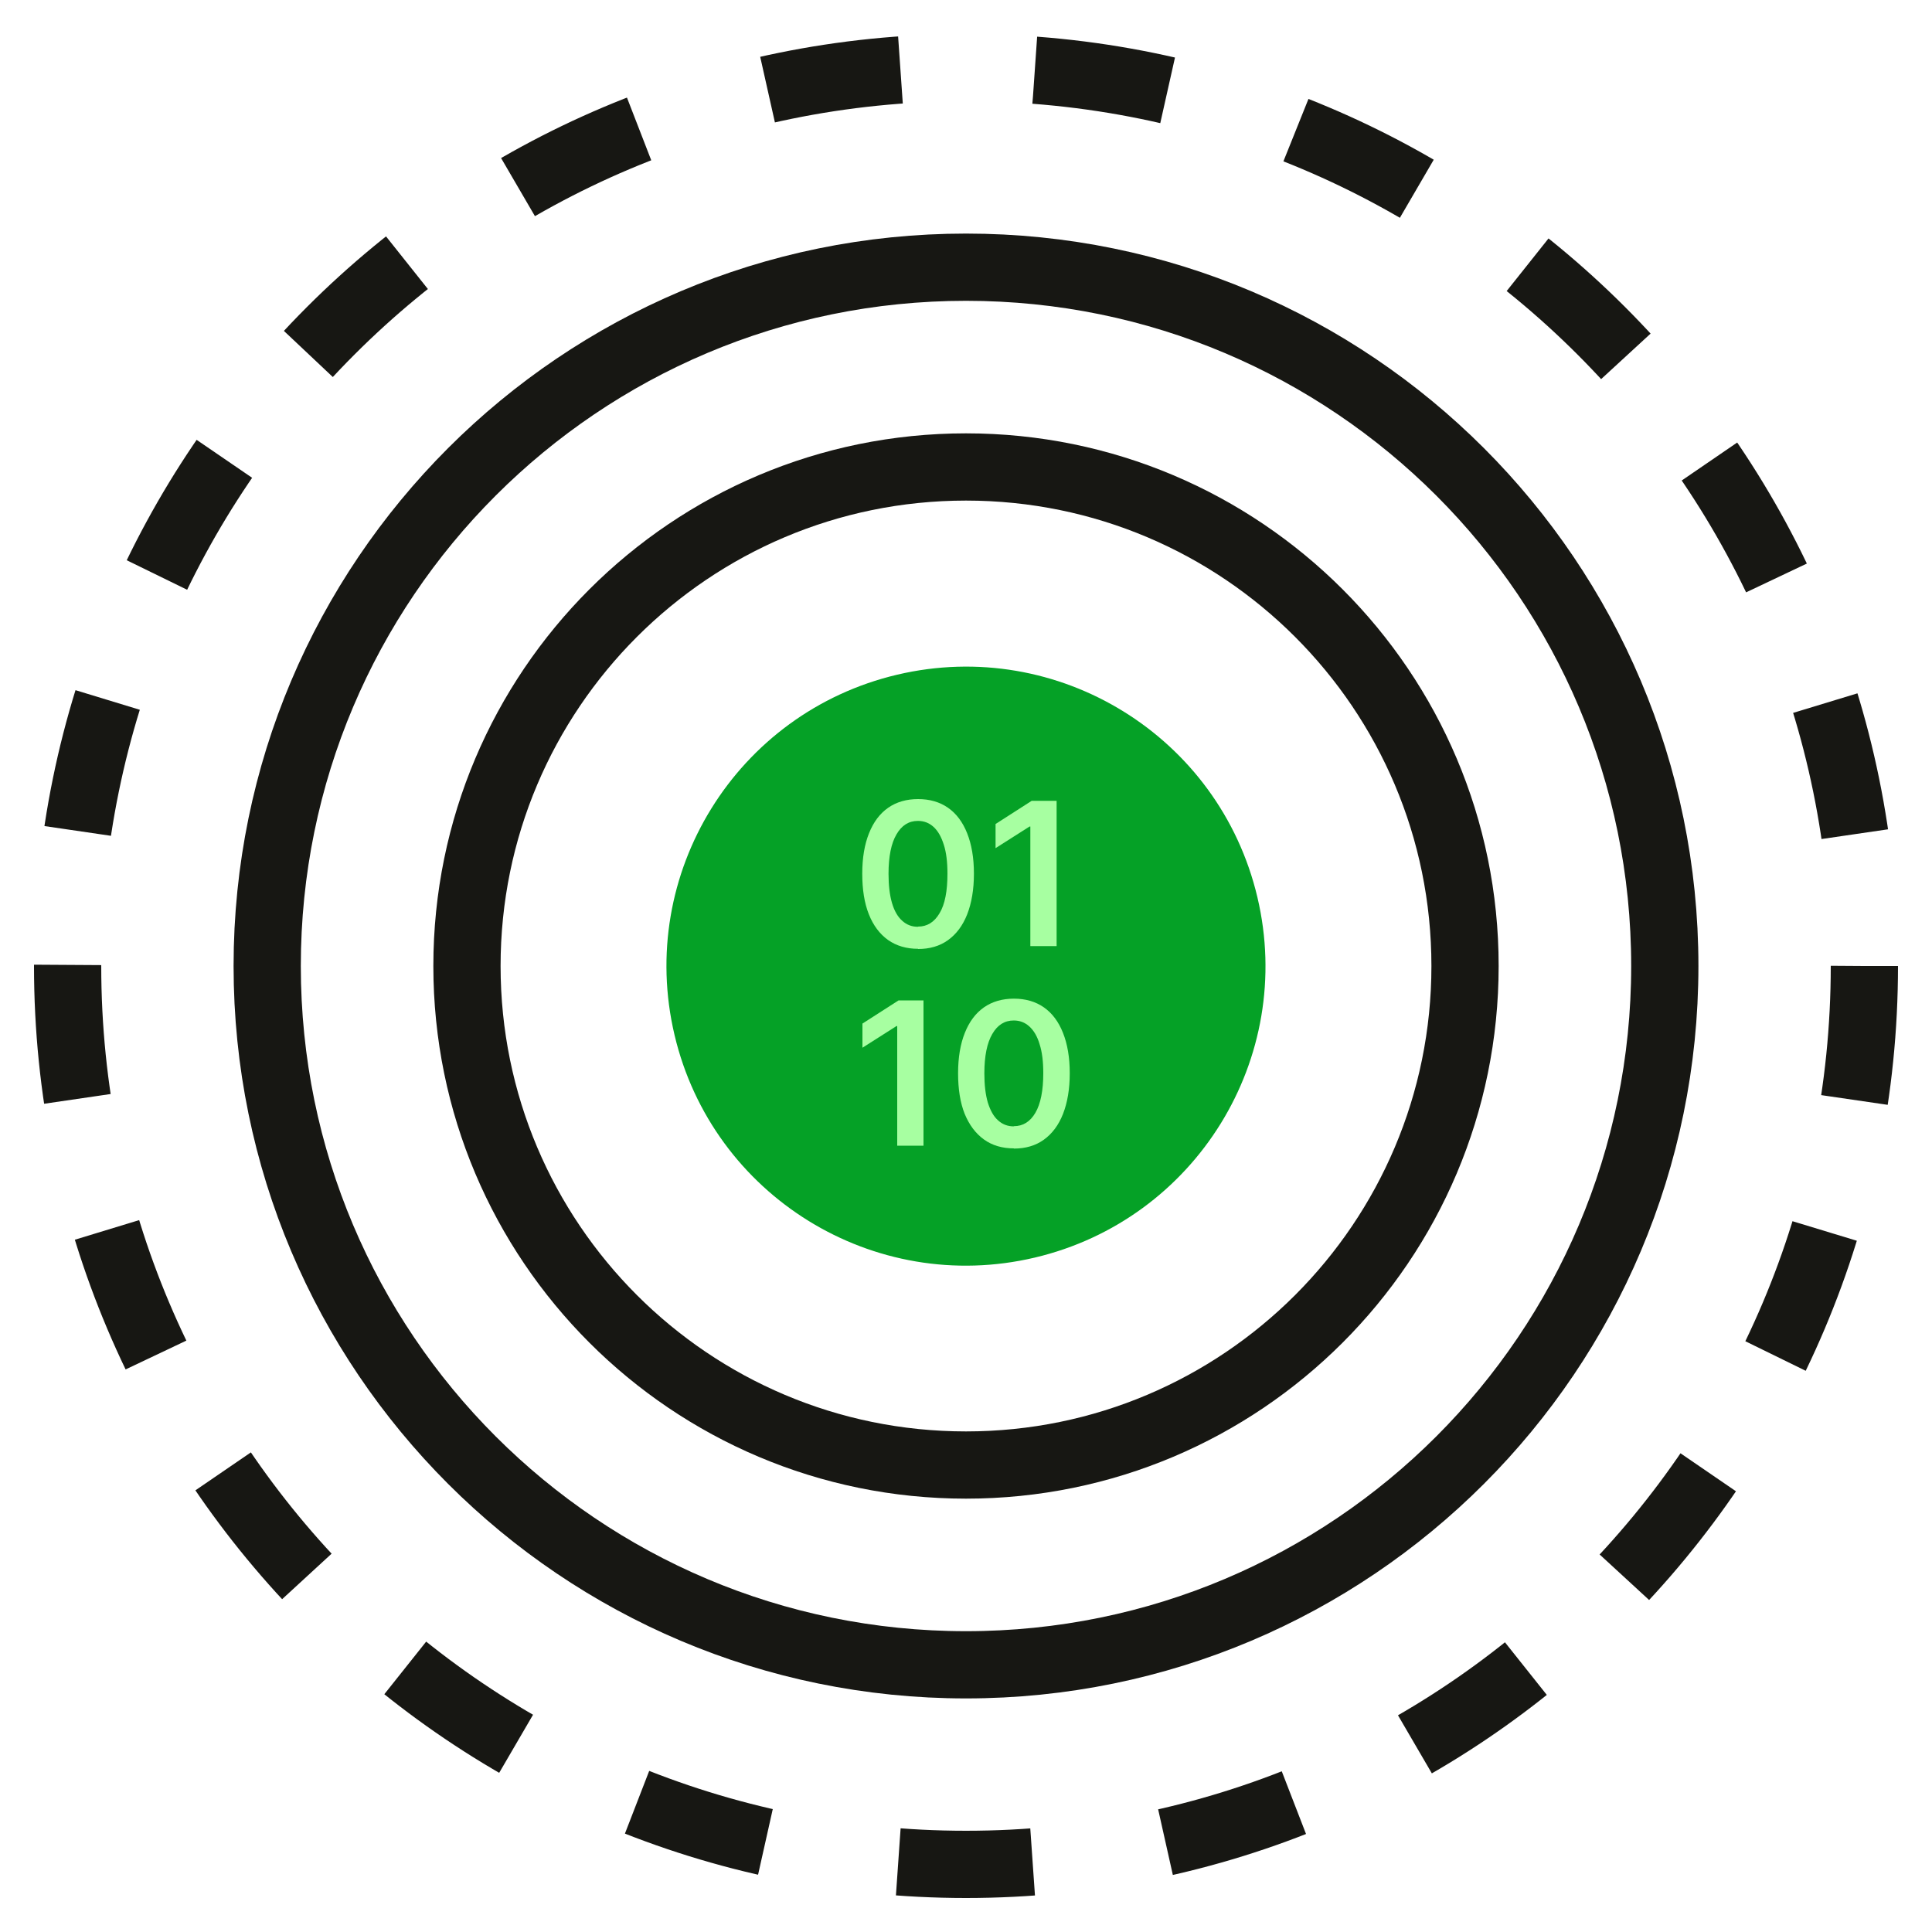
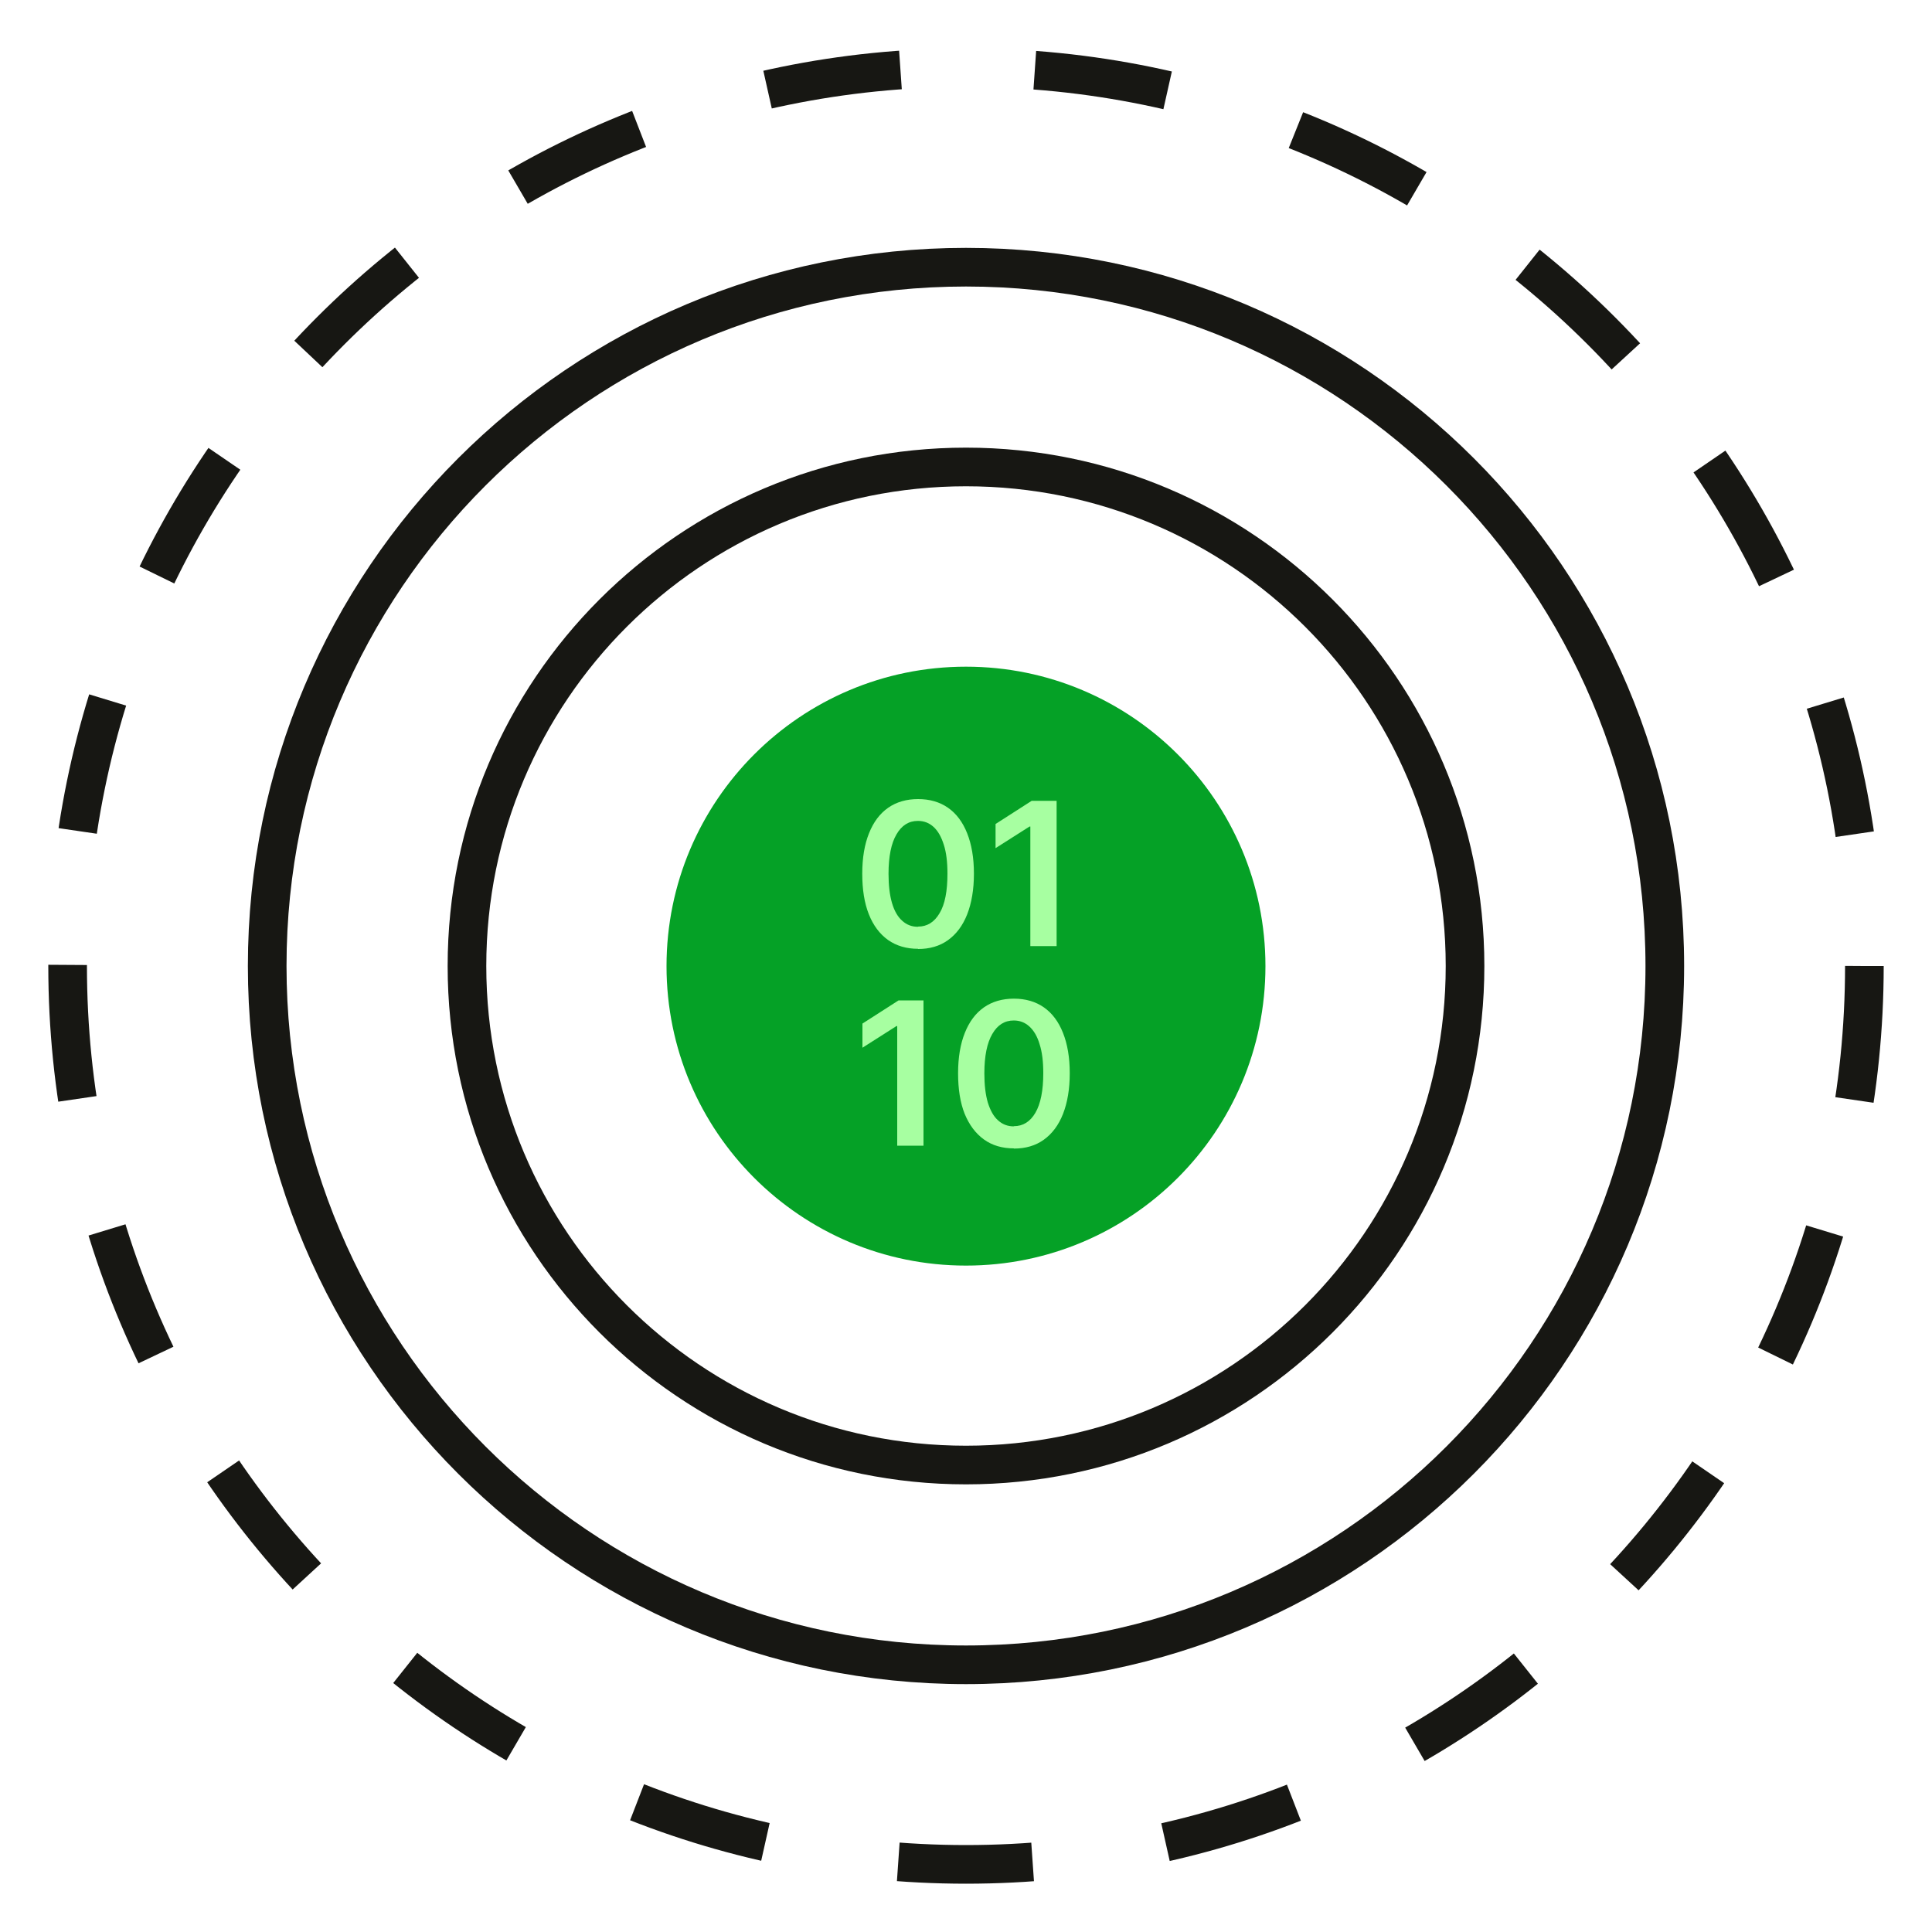
- <svg xmlns="http://www.w3.org/2000/svg" id="Layer_1" data-name="Layer 1" viewBox="0 0 100 100">
-   <circle cx="50" cy="50" r="46.5" fill="none" stroke="#171713" stroke-dasharray="6.96 6.96" stroke-width="3.48" />
-   <circle cx="50" cy="50" r="36.17" fill="none" stroke="#171713" stroke-width="3.48" />
-   <circle cx="50" cy="50" r="15.5" transform="translate(-10.15 12.83) rotate(-13.28)" fill="#05a126" />
-   <circle cx="50" cy="50" r="25.83" fill="none" stroke="#171713" stroke-width="3.48" />
-   <path d="M47.52,49.11c-.6,0-1.12-.15-1.56-.46-.43-.31-.76-.75-.99-1.33-.23-.58-.34-1.28-.34-2.1,0-.82.12-1.52.35-2.09.23-.58.56-1.02.99-1.32.43-.3.95-.45,1.55-.45s1.12.15,1.55.45c.43.3.76.74.99,1.32.23.58.35,1.27.35,2.09s-.12,1.52-.35,2.11c-.23.58-.56,1.02-.99,1.33-.43.31-.95.46-1.55.46ZM47.52,47.96c.47,0,.84-.23,1.11-.69.28-.46.41-1.15.41-2.05,0-.6-.06-1.1-.19-1.5-.13-.41-.3-.71-.53-.92-.23-.21-.5-.31-.81-.31-.47,0-.84.23-1.11.7-.27.46-.41,1.14-.41,2.04,0,.6.06,1.1.18,1.51.12.41.3.72.53.92.23.21.5.31.81.31Z" fill="#a7ffa1" />
-   <path d="M54.69,41.45v7.52h-1.36v-6.19h-.04l-1.76,1.12v-1.25l1.87-1.2h1.3Z" fill="#a7ffa1" />
-   <path d="M47.8,51.78v7.52h-1.36v-6.19h-.04l-1.76,1.12v-1.25l1.87-1.2h1.3Z" fill="#a7ffa1" />
-   <path d="M52.48,59.44c-.6,0-1.12-.15-1.55-.46-.43-.31-.76-.75-1-1.33-.23-.58-.34-1.28-.34-2.1,0-.82.12-1.52.35-2.09.23-.58.56-1.02.99-1.32.43-.3.95-.45,1.55-.45s1.12.15,1.55.45c.43.3.76.74.99,1.32.23.58.35,1.27.35,2.09s-.12,1.52-.35,2.11c-.23.58-.56,1.02-.99,1.33-.43.31-.95.46-1.55.46ZM52.48,58.29c.47,0,.84-.23,1.11-.69.27-.46.41-1.15.41-2.05,0-.6-.06-1.1-.19-1.5-.12-.41-.3-.71-.53-.92-.23-.21-.5-.31-.81-.31-.47,0-.84.23-1.11.7-.27.46-.41,1.14-.41,2.04,0,.6.06,1.1.18,1.51.13.41.3.72.53.92.23.21.5.31.81.31Z" fill="#a7ffa1" />
+ <svg xmlns="http://www.w3.org/2000/svg" data-tags="icons, data, 1" id="Layer_1" version="1.1" viewBox="0 0 100 100">
+   <defs>
+     <style>.st0{fill:#05a126}.st1,.st2{fill:none;stroke:#171713;stroke-width:2px}.st2{stroke-dasharray:6.96 6.96}.st3{fill:#a7ffa1}</style>
+   </defs>
+   <circle class="st2" cx="50" cy="50" r="46.5" />
+   <circle class="st1" cx="50" cy="50" r="36.17" />
+   <circle class="st0" cx="49.999" cy="50.007" r="15.5" />
+   <circle class="st1" cx="50" cy="50" r="25.83" />
+   <path class="st3" d="M47.52,49.11c-.6,0-1.12-.15-1.56-.46-.43-.31-.76-.75-.99-1.33s-.34-1.28-.34-2.1.12-1.52.35-2.09c.23-.58.56-1.02.99-1.32s.95-.45,1.55-.45,1.12.15,1.55.45.76.74.99,1.32c.23.58.35,1.27.35,2.09s-.12,1.52-.35,2.11c-.23.58-.56,1.02-.99,1.33s-.95.46-1.55.46l0-.01ZM47.52,47.96c.47 0.0.84-.23,1.11-.69.28-.46.41-1.15.41-2.05,0-.6-.06-1.1-.19-1.5-.13-.41-.3-.71-.53-.92s-.5-.31-.81-.31c-.47,0-.84.23-1.11.7-.27.46-.41,1.14-.41,2.04,0,.6.06,1.1.18,1.51s.3.72.53.92c.23.21.5.31.81.31l.01-.01ZM54.69,41.45v7.52h-1.36v-6.19h-.04l-1.76,1.12v-1.25l1.87-1.2h1.3-.01ZM47.8,51.78v7.52h-1.36v-6.19h-.04l-1.76,1.12v-1.25l1.87-1.2h1.3-.01ZM52.48,59.44c-.6,0-1.12-.15-1.55-.46s-.76-.75-1-1.33c-.23-.58-.34-1.28-.34-2.1s.12-1.52.35-2.09c.23-.58.56-1.02.99-1.32.43-.3.95-.45,1.55-.45s1.12.15,1.55.45c.43.3.76.74.99,1.32.23.58.35,1.27.35,2.09s-.12,1.52-.35,2.11c-.23.58-.56,1.02-.99,1.33s-.95.46-1.55.46v-.01ZM52.48,58.29c.47,0,.84-.23,1.11-.69.27-.46.41-1.15.41-2.05,0-.6-.06-1.1-.19-1.5-.12-.41-.3-.71-.53-.92s-.5-.31-.81-.31c-.47,0-.84.23-1.11.7-.27.46-.41,1.14-.41,2.04,0,.6.06,1.1.18,1.51.13.41.3.72.53.92.23.21.5.31.81.31l.01-.01Z" />
</svg>
